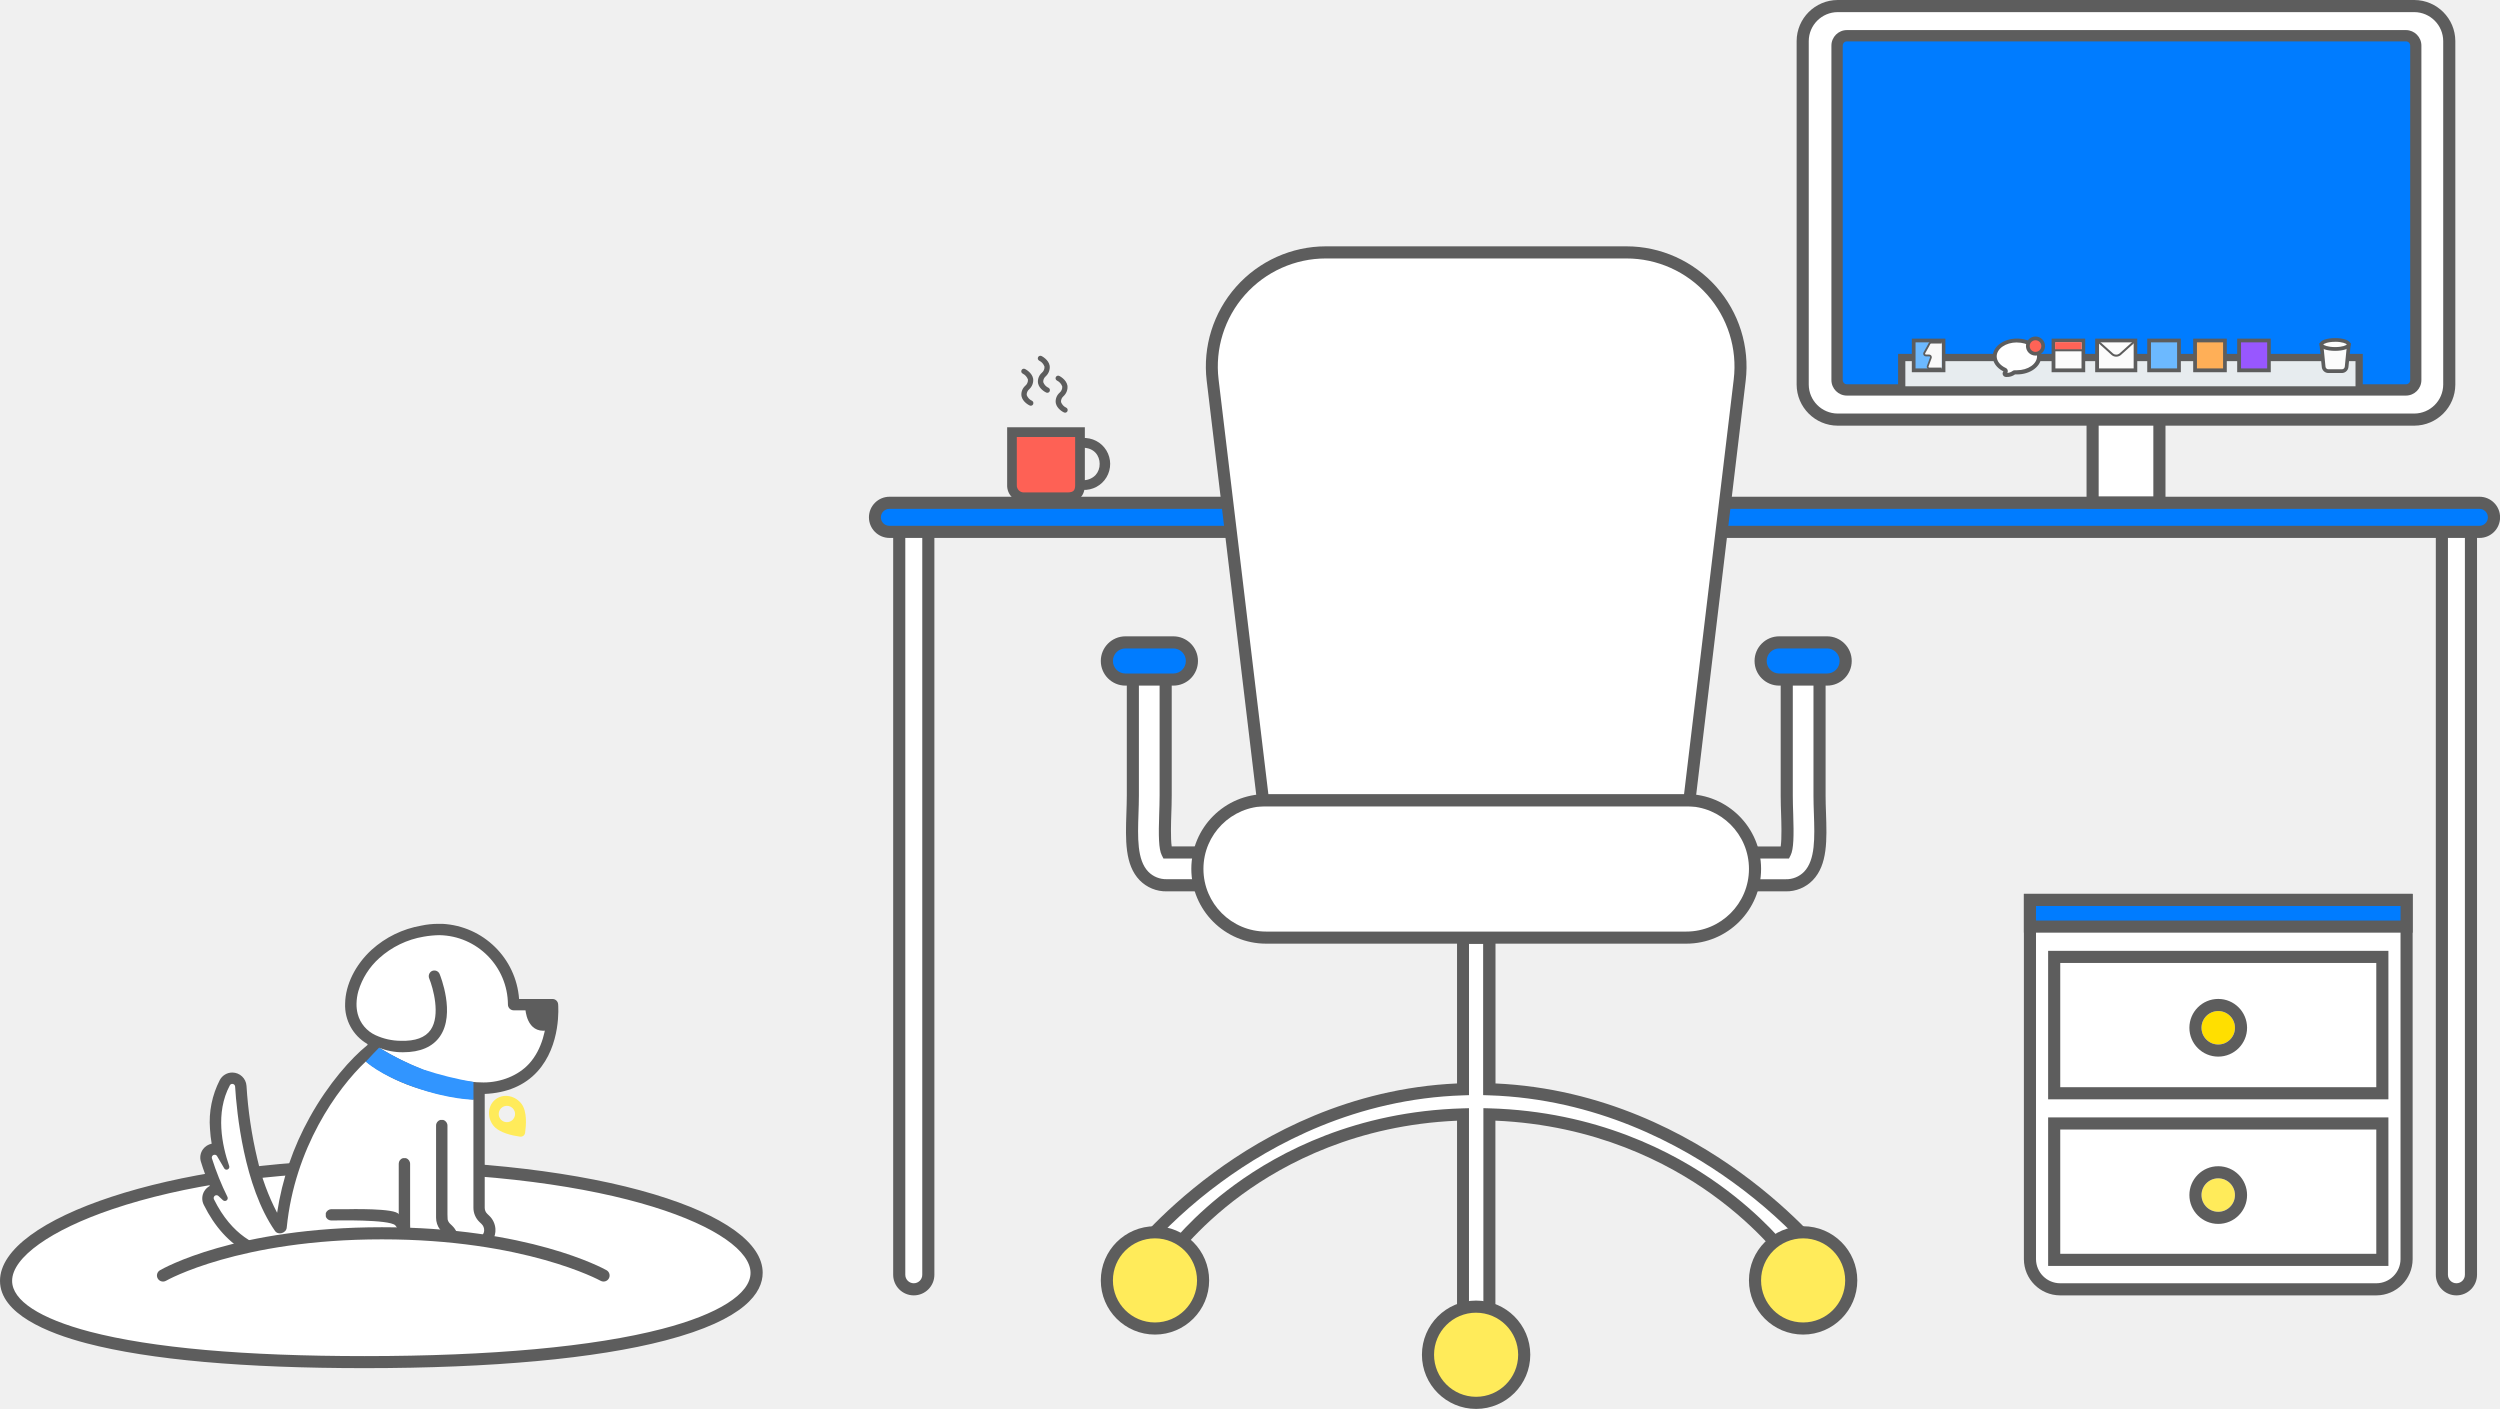
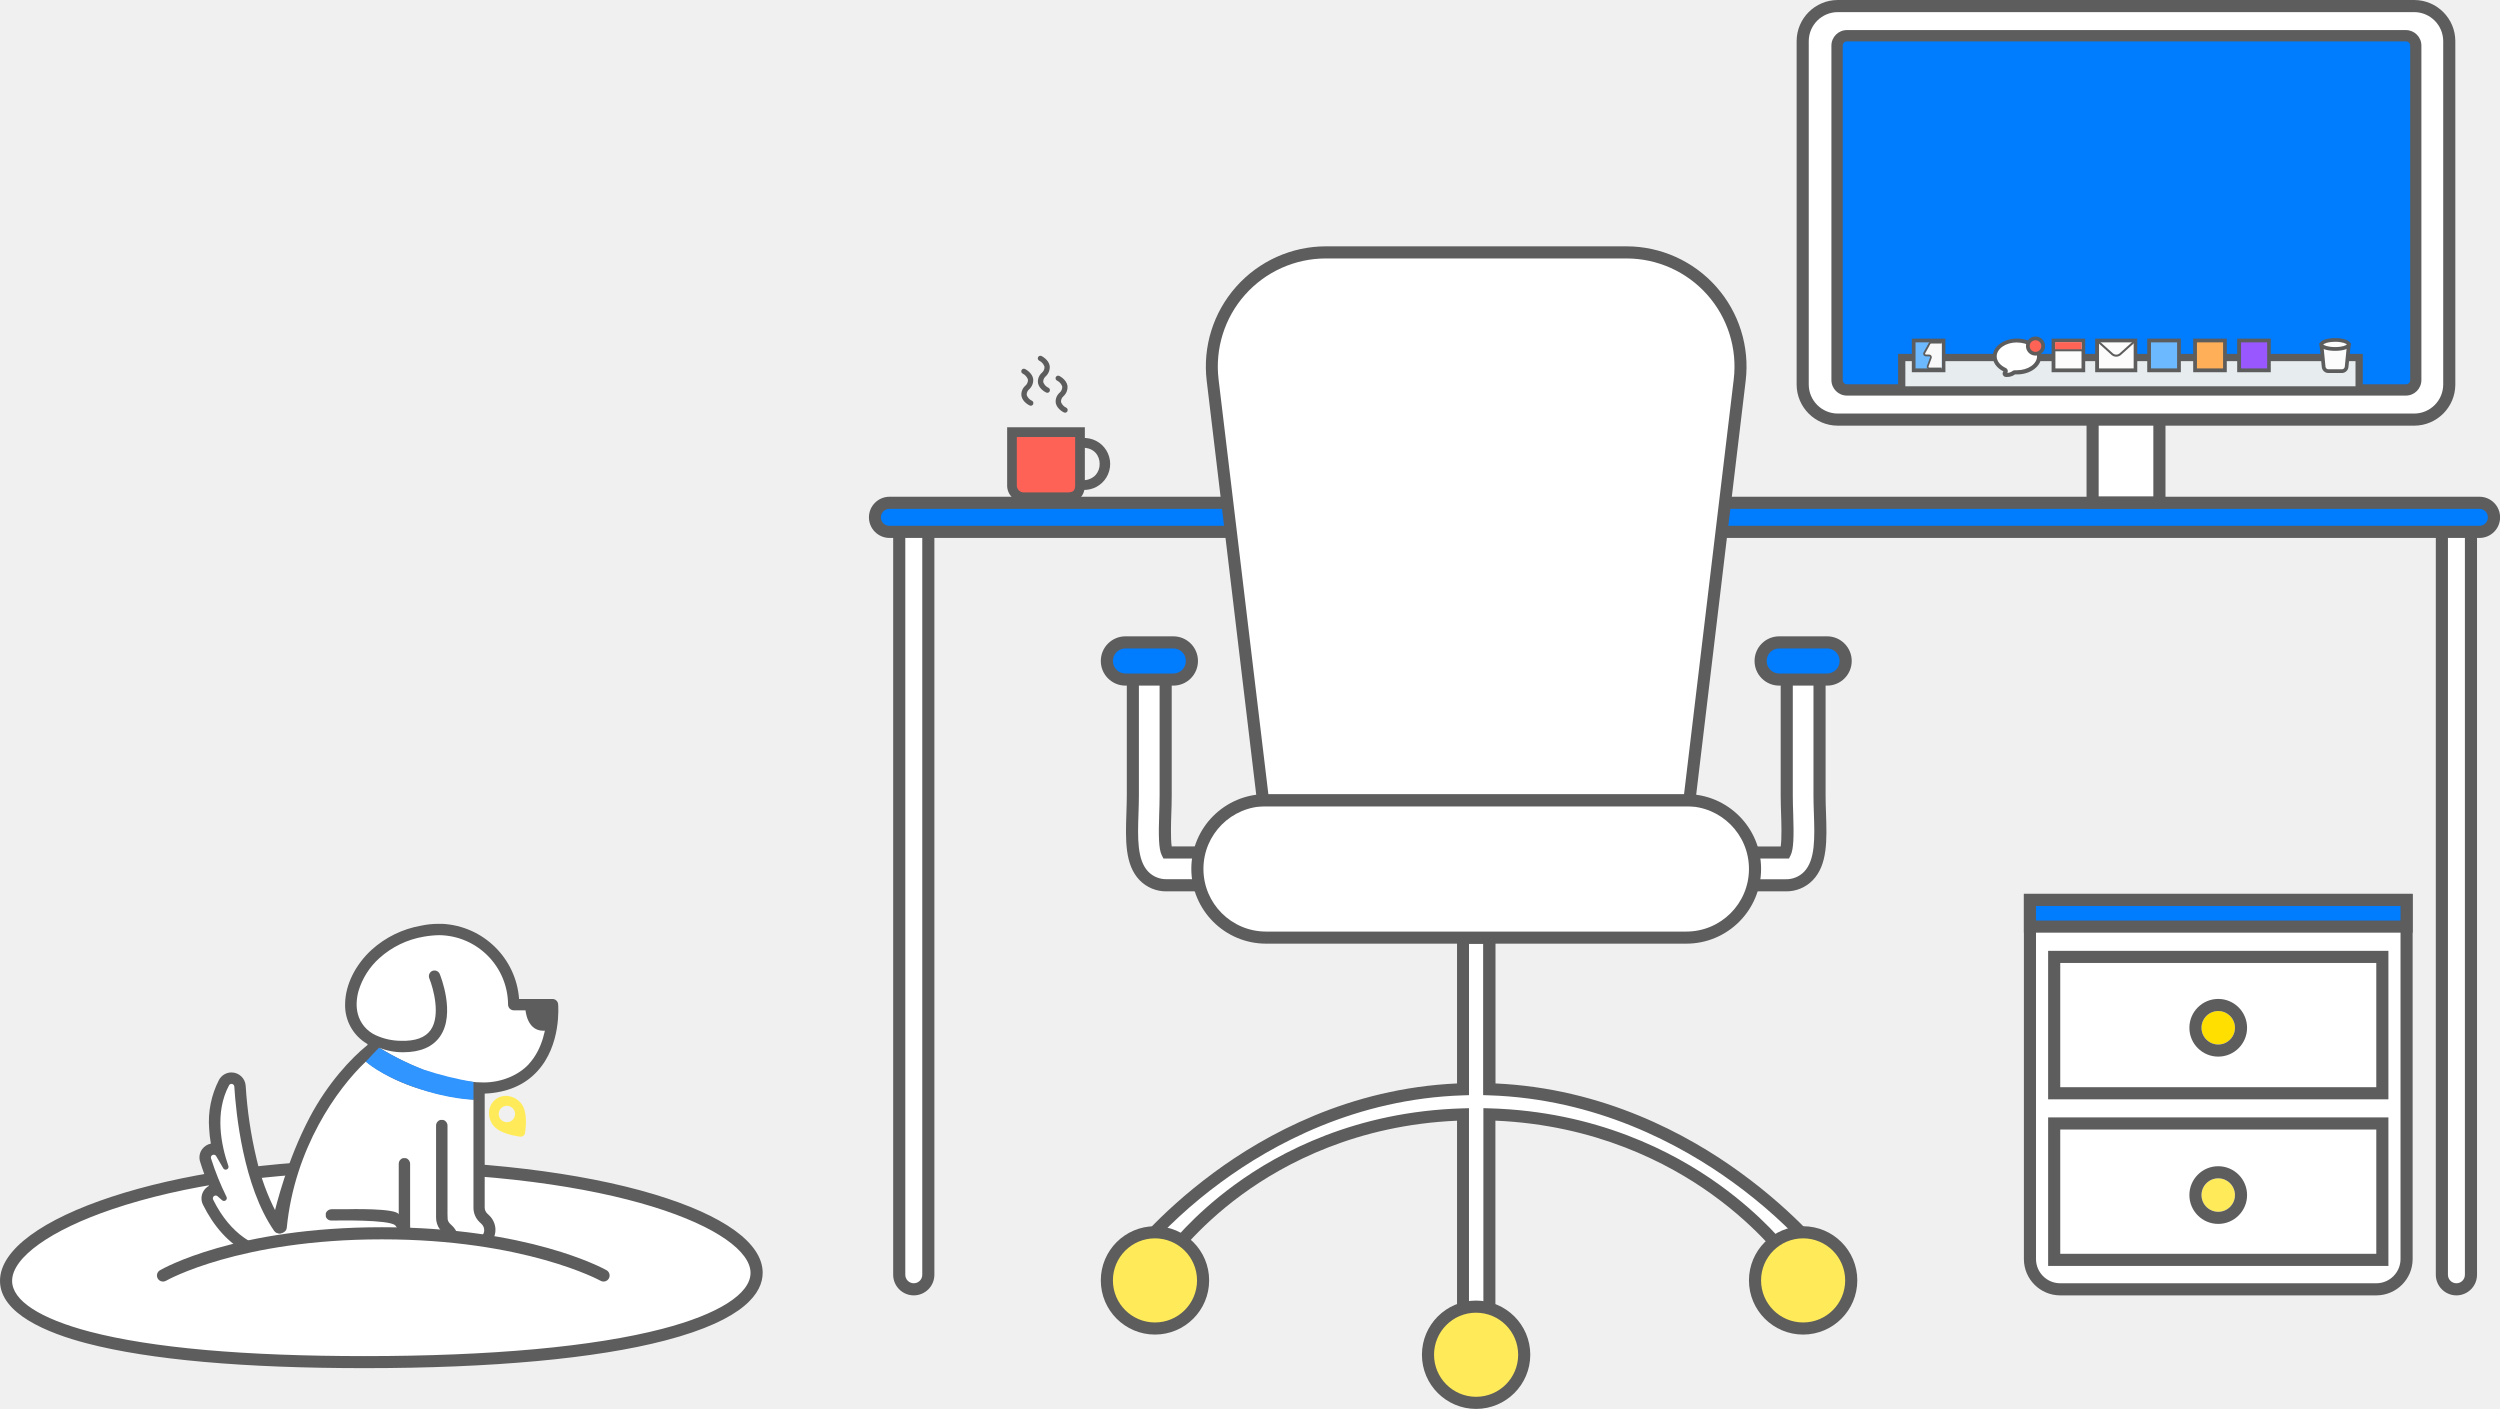
<svg xmlns="http://www.w3.org/2000/svg" viewBox="0 0 1031.43 581.28">
  <defs>
    <style>
      .a {
        fill: #fff;
      }

      .b {
        fill: #ffdf00;
      }

      .c {
        fill: #5d5d5d;
      }

      .d {
        fill: #ffeb5a;
      }

      .e {
        fill: #007cff;
      }

      .f {
        fill: #e7ecef;
      }

      .g {
        fill: #6cb9ff;
      }

      .h {
        fill: #f9f9f9;
      }

      .i {
        fill: #ffaf57;
      }

      .j {
        fill: #9857ff;
      }

      .k {
        fill: #fcfcfc;
      }

      .l {
        fill: #ff6356;
      }

      .m {
        fill: #fe6155;
      }

      .n {
        fill: #3195ff;
      }
    </style>
  </defs>
  <polygon class="a" points="846.75 533.25 981.75 532.75 993.75 522.5 993.89 378.29 838.47 378.29 838.47 525.25 846.75 533.25" />
  <g>
    <circle class="b" cx="915.18" cy="424.03" r="6.9" />
    <path class="c" d="M915.18,417.13a6.9,6.9,0,1,1-6.9,6.9,6.9,6.9,0,0,1,6.9-6.9m0-5a11.9,11.9,0,1,0,11.9,11.9,11.91,11.91,0,0,0-11.9-11.9h0Z" />
  </g>
  <g>
    <circle class="d" cx="915.18" cy="493.05" r="6.9" />
    <path class="c" d="M915.18,486.15a6.9,6.9,0,1,1-6.9,6.9,6.9,6.9,0,0,1,6.9-6.9m0-5a11.9,11.9,0,1,0,11.9,11.9,11.91,11.91,0,0,0-11.9-11.9h0Z" />
  </g>
  <g>
    <path class="a" d="M851.46,363.95h318a6,6,0,0,1,6,6v0a6,6,0,0,1-6,6h-318a0,0,0,0,1,0,0v-12a0,0,0,0,1,0,0Z" transform="translate(1383.4 -643.5) rotate(90)" />
    <path class="c" d="M1013.45,534.44a8.51,8.51,0,0,1-8.5-8.5V205.46h17V525.94A8.51,8.51,0,0,1,1013.45,534.44Zm-3.5-324V525.94a3.5,3.5,0,0,0,7,0V210.46h-7Z" />
  </g>
  <g>
    <path class="a" d="M215,363.95H533a6,6,0,0,1,6,6v0a6,6,0,0,1-6,6H215a0,0,0,0,1,0,0v-12a0,0,0,0,1,0,0Z" transform="translate(746.91 -7.02) rotate(90)" />
    <path class="c" d="M377,534.44a8.51,8.51,0,0,1-8.5-8.5V205.46h17V525.94A8.51,8.51,0,0,1,377,534.44Zm-3.5-324V525.94a3.5,3.5,0,0,0,7,0V210.46h-7Z" />
  </g>
  <g>
    <rect class="e" x="360.97" y="207.44" width="667.97" height="12" rx="6" ry="6" />
    <path class="c" d="M1022.93,221.94H367a8.5,8.5,0,1,1,0-17h656A8.5,8.5,0,1,1,1022.93,221.94Zm-656-12a3.5,3.5,0,1,0,0,7h656a3.5,3.5,0,1,0,0-7H367Z" />
  </g>
  <path class="c" d="M980.45,534.44H849.91A15,15,0,0,1,835,519.5V368.79H995.39V519.5A15,15,0,0,1,980.45,534.44ZM840,373.79V519.5a10,10,0,0,0,9.94,9.94H980.45a10,10,0,0,0,9.94-9.94V373.79H840Z" />
  <g>
    <g>
      <path class="a" d="M736.71,365.25H724.07a6.77,6.77,0,0,1,0-13.53h12.46c1.24-2.44,1-11,.79-15.69-0.09-2.57-.18-5.23-0.18-7.84V272.7a6.77,6.77,0,1,1,13.53,0v55.49c0,2.39.09,4.93,0.17,7.39,0.35,10.4.68,20.21-4.76,25.84A12.72,12.72,0,0,1,736.71,365.25Z" />
      <path class="c" d="M736.71,367.75H724.08a9.27,9.27,0,1,1,0-18.53h10.59c0.5-3.29.26-10.46,0.17-13.09-0.08-2.47-.18-5.25-0.18-7.93V272.7a9.27,9.27,0,1,1,18.53,0v55.49c0,2.37.08,4.88,0.17,7.3,0.37,10.94.71,21.27-5.47,27.67A15.17,15.17,0,0,1,736.71,367.75Zm-12.63-13.53a4.27,4.27,0,1,0,0,8.53h12.63a10.28,10.28,0,0,0,7.59-3.07c4.71-4.87,4.39-14.17,4.06-24-0.08-2.36-.17-5-0.17-7.47V272.7a4.27,4.27,0,1,0-8.53,0v55.49c0,2.6.09,5.34,0.17,7.75,0.29,8.8.21,14.38-1.06,16.9l-0.69,1.37h-14Z" />
    </g>
    <g>
      <path class="a" d="M494,365.25H481.37a12.72,12.72,0,0,1-9.39-3.83c-5.44-5.63-5.11-15.45-4.76-25.84,0.08-2.46.17-5,.17-7.39V272.7a6.77,6.77,0,1,1,13.53,0v55.49c0,2.61-.09,5.27-0.18,7.84-0.16,4.7-.44,13.24.79,15.69H494A6.77,6.77,0,1,1,494,365.25Z" />
      <path class="c" d="M494,367.75H481.37a15.17,15.17,0,0,1-11.18-4.59c-6.18-6.39-5.83-16.72-5.47-27.66,0.08-2.45.17-5,.17-7.31V272.7a9.27,9.27,0,1,1,18.53,0v55.49c0,2.68-.09,5.47-0.18,7.92-0.09,2.64-.33,9.81.17,13.1H494A9.27,9.27,0,1,1,494,367.75Zm-19.85-99.31a4.27,4.27,0,0,0-4.27,4.27v55.49c0,2.42-.09,5-0.17,7.46-0.33,9.86-.64,19.16,4.06,24a10.28,10.28,0,0,0,7.59,3.07H494a4.27,4.27,0,1,0,0-8.53H480l-0.69-1.37c-1.28-2.52-1.36-8.1-1.06-16.89,0.08-2.43.17-5.17,0.17-7.77V272.7A4.27,4.27,0,0,0,474.15,268.43Z" />
    </g>
    <g>
      <path class="a" d="M614.45,449.41V386.88H603.63v62.53C516.71,452.15,466,520.14,466,520.14h14.89s38.93-57.94,122.71-60.36v92.84h10.83V459.78c83.83,2.42,124.06,60.36,124.06,60.36H753.4S701.42,452.15,614.45,449.41Z" />
      <path class="c" d="M617,555.12H601.13V462.37c-41.19,1.78-70.86,17.43-88.62,30.39-19.68,14.37-29.42,28.64-29.51,28.78l-0.74,1.1h-21.2l3-4c0.53-.71,13.16-17.49,36.72-34.85C522.13,468,556.75,449,601.13,447V384.38H617V447c44.41,2,79.39,21,101.06,36.78,23.89,17.35,36.84,34.13,37.38,34.84l3.07,4H737.21l-0.75-1.07c-0.1-.14-10.16-14.42-30.17-28.8-18.05-13-48.08-28.62-89.33-30.4v92.75Zm-10.83-5H612V457.2l2.57,0.07c43.94,1.27,75.83,17.86,94.85,31.56,17.68,12.73,27.64,25.13,30.4,28.8H748a204.91,204.91,0,0,0-33.12-29.91c-21.47-15.57-56.34-34.42-100.56-35.82l-2.42-.08V389.38h-5.83v62.45l-2.42.08c-44.18,1.4-78.69,20.24-99.85,35.81a199,199,0,0,0-32.55,29.92h8.32c2.71-3.72,12.39-16.08,29.75-28.79,18.72-13.7,50.25-30.3,94.17-31.57l2.57-.07v92.92Z" />
    </g>
    <g>
      <circle class="d" cx="476.51" cy="528.26" r="19.85" />
      <path class="c" d="M476.51,550.61a22.35,22.35,0,1,1,22.35-22.35A22.37,22.37,0,0,1,476.51,550.61Zm0-39.7a17.35,17.35,0,1,0,17.35,17.35A17.37,17.37,0,0,0,476.51,510.91Z" />
    </g>
    <g>
      <circle class="d" cx="743.92" cy="528.26" r="19.85" />
      <path class="c" d="M743.92,550.61a22.35,22.35,0,1,1,22.35-22.35A22.37,22.37,0,0,1,743.92,550.61Zm0-39.7a17.35,17.35,0,1,0,17.35,17.35A17.37,17.37,0,0,0,743.92,510.91Z" />
    </g>
    <g>
      <rect class="a" x="494" y="330.13" width="230.07" height="56.71" rx="28.35" ry="28.35" />
      <path class="c" d="M695.72,389.33H522.36a30.85,30.85,0,1,1,0-61.71H695.72A30.85,30.85,0,1,1,695.72,389.33ZM522.36,332.63a25.85,25.85,0,1,0,0,51.71H695.72a25.85,25.85,0,1,0,0-51.71H522.36Z" />
    </g>
    <g>
      <path class="a" d="M697,330.13H521.07L500.31,156.79A47.07,47.07,0,0,1,547,104.13H671a47.07,47.07,0,0,1,46.74,52.67Z" />
      <path class="c" d="M699.23,332.63H518.85l-21-175.54A49.57,49.57,0,0,1,547,101.63H671a49.57,49.57,0,0,1,49.22,55.46Zm-175.94-5h171.5l20.5-171.13A44.57,44.57,0,0,0,671,106.63H547a44.57,44.57,0,0,0-44.25,49.87Z" />
    </g>
    <g>
      <circle class="d" cx="609.04" cy="558.94" r="19.85" />
      <path class="c" d="M609,581.28a22.35,22.35,0,1,1,22.35-22.35A22.37,22.37,0,0,1,609,581.28Zm0-39.7a17.35,17.35,0,1,0,17.35,17.35A17.37,17.37,0,0,0,609,541.59Z" />
    </g>
    <g>
      <rect class="e" x="456.66" y="265.03" width="35.08" height="15.34" rx="7.67" ry="7.67" />
      <path class="c" d="M484.08,282.87H464.33a10.17,10.17,0,0,1,0-20.34h19.75A10.17,10.17,0,0,1,484.08,282.87Zm-19.75-15.34a5.17,5.17,0,0,0,0,10.34h19.75a5.17,5.17,0,0,0,0-10.34H464.33Z" />
    </g>
    <g>
      <rect class="e" x="726.38" y="265.03" width="35.08" height="15.34" rx="7.67" ry="7.67" />
      <path class="c" d="M753.8,282.87H734.05a10.17,10.17,0,0,1,0-20.34H753.8A10.17,10.17,0,0,1,753.8,282.87Zm-19.75-15.34a5.17,5.17,0,0,0,0,10.34H753.8a5.17,5.17,0,0,0,0-10.34H734.05Z" />
    </g>
  </g>
  <g>
    <rect class="e" x="837.47" y="371.29" width="155.42" height="11" />
    <path class="c" d="M995.39,384.79H835v-16H995.39v16Zm-155.42-5H990.39v-6H840v6Z" />
  </g>
  <g>
    <rect class="a" x="863.35" y="172.29" width="27.57" height="35" />
    <path class="c" d="M893.41,209.79H860.85v-40h32.57v40Zm-27.57-5h22.57v-30H865.85v30Z" />
  </g>
  <path class="c" d="M985.39,453.55H845V392.29H985.39v61.26Zm-135.42-5H980.39V397.29H850v51.26Z" />
  <path class="c" d="M985.39,522.29H845V461H985.39v61.26Zm-135.42-5H980.39V466H850v51.26Z" />
  <g>
    <rect class="a" x="743.75" y="2.5" width="266.77" height="170.61" rx="14.44" ry="14.44" />
    <path class="c" d="M996.08,175.62H758.18a17,17,0,0,1-16.94-16.94V16.94A17,17,0,0,1,758.18,0H996.08A17,17,0,0,1,1013,16.94V158.68A17,17,0,0,1,996.08,175.62ZM758.18,5a12,12,0,0,0-11.94,11.94V158.68a12,12,0,0,0,11.94,11.94H996.08A12,12,0,0,0,1008,158.68V16.94A12,12,0,0,0,996.08,5H758.18Z" />
  </g>
  <g>
    <rect class="e" x="757.9" y="14.74" width="238.81" height="146.13" rx="4.07" ry="4.07" />
    <path class="c" d="M992.64,163.21H762a6.41,6.41,0,0,1-6.41-6.41v-138A6.41,6.41,0,0,1,762,12.41H992.64A6.41,6.41,0,0,1,999,18.82v138A6.41,6.41,0,0,1,992.64,163.21ZM762,17.07a1.74,1.74,0,0,0-1.74,1.74v138a1.74,1.74,0,0,0,1.74,1.74H992.64a1.74,1.74,0,0,0,1.74-1.74v-138a1.74,1.74,0,0,0-1.74-1.74H762Z" />
  </g>
  <g>
    <rect class="f" x="784.59" y="147.48" width="188.73" height="13.39" />
    <path class="c" d="M974.82,162.37H783.09V146H974.82v16.39Zm-188.73-3H971.82V149H786.09v10.39Z" />
  </g>
  <g>
    <g>
      <rect class="g" x="789.53" y="140.48" width="12.32" height="12.32" />
      <path class="c" d="M802.62,153.57H788.76V139.71h13.86v13.86ZM790.3,152h10.78V141.25H790.3V152Z" />
    </g>
    <g>
      <path class="h" d="M801.13,141.35H796.7a0.73,0.73,0,0,0-.65.4c-0.24.48-.79,1.53-2.1,3.79a0.73,0.73,0,0,0,.63,1.1h1.35a0.73,0.73,0,0,1,.68,1l-1.27,3.43a0.73,0.73,0,0,0,.68,1h5.1" />
      <path class="c" d="M801.13,152.42H796a1.11,1.11,0,0,1-1-1.5l1.27-3.43a0.34,0.34,0,0,0-.32-0.46h-1.35a1.12,1.12,0,0,1-1-1.67c1.3-2.26,1.85-3.3,2.08-3.77a1.12,1.12,0,0,1,1-.62h4.43v0.77H796.7a0.35,0.35,0,0,0-.31.19c-0.24.48-.79,1.54-2.11,3.82a0.34,0.34,0,0,0,0,.35,0.34,0.34,0,0,0,.3.17h1.35a1.11,1.11,0,0,1,1,1.5l-1.27,3.43a0.34,0.34,0,0,0,.32.46h5.1v0.77Z" />
    </g>
  </g>
  <g>
    <rect class="g" x="886.66" y="140.48" width="12.32" height="12.32" />
    <path class="c" d="M899.76,153.57H885.89V139.71h13.87v13.86ZM887.43,152h10.78V141.25H887.43V152Z" />
  </g>
  <g>
    <rect class="i" x="905.62" y="140.48" width="12.32" height="12.32" />
    <path class="c" d="M918.72,153.57H904.85V139.71h13.86v13.86ZM906.4,152h10.78V141.25H906.4V152Z" />
  </g>
  <g>
    <rect class="j" x="923.82" y="140.48" width="12.32" height="12.32" />
    <path class="c" d="M936.91,153.57H923V139.71h13.86v13.86ZM924.59,152h10.78V141.25H924.59V152Z" />
  </g>
  <g>
    <g>
      <rect class="k" x="847.2" y="140.48" width="12.32" height="12.32" />
      <path class="c" d="M860.3,153.57H846.43V139.71H860.3v13.86ZM848,152h10.78V141.25H848V152Z" />
    </g>
    <rect class="l" x="847.89" y="141.18" width="10.92" height="3.18" />
    <g>
      <line class="a" x1="847.26" y1="144.52" x2="859.43" y2="144.52" />
      <rect class="c" x="847.26" y="144.1" width="12.16" height="0.84" />
    </g>
  </g>
  <g>
    <g>
      <rect class="k" x="865.18" y="140.48" width="15.83" height="12.32" />
      <path class="c" d="M881.78,153.57H864.41V139.71h17.37v13.86ZM866,152h14.29V141.25H866V152Z" />
    </g>
    <path class="c" d="M873.09,147.16a2.92,2.92,0,0,1-1.8-.62l-6.39-5.75,0.56-.63,6.37,5.73a2.08,2.08,0,0,0,2.55,0l6.35-5.71,0.56,0.63-6.37,5.73A3,3,0,0,1,873.09,147.16Z" />
  </g>
  <g>
    <g>
      <path class="k" d="M966.2,153.13h-5.57a2,2,0,0,1-2-1.78l-0.89-9h11.29l-0.89,9A2,2,0,0,1,966.2,153.13Z" />
      <path class="c" d="M966.2,153.9h-5.57a2.74,2.74,0,0,1-2.73-2.48l-1-9.89h13l-1,9.89A2.74,2.74,0,0,1,966.2,153.9Zm-7.58-10.83,0.81,8.2a1.2,1.2,0,0,0,1.2,1.09h5.57a1.2,1.2,0,0,0,1.2-1.09l0.81-8.2h-9.59Z" />
    </g>
    <g>
      <ellipse class="k" cx="963.4" cy="142.12" rx="5.63" ry="1.86" />
      <path class="c" d="M963.4,144.75c-3.19,0-6.4-.81-6.4-2.63s3.22-2.63,6.4-2.63,6.4,0.81,6.4,2.63S966.59,144.75,963.4,144.75Zm0-3.73c-3.08,0-4.73.81-4.87,1.13,0.14,0.24,1.79,1.05,4.87,1.05s4.6-.75,4.85-1.09C968,141.77,966.36,141,963.4,141Z" />
    </g>
  </g>
  <g>
-     <g class="">
+     <g>
      <path class="a animated bounce" d="M832.09,140.48c-5,0-9.13,2.94-9.13,6.57,0,2.33,1.69,4.37,4.23,5.54a0.59,0.59,0,0,1,.12,1l0,0a0.59,0.59,0,0,0,.35,1.07,4.77,4.77,0,0,0,3.22-1,0.6,0.6,0,0,1,.41-0.13c0.28,0,.56,0,0.84,0,5,0,9.13-2.94,9.13-6.57S837.14,140.48,832.09,140.48Z" />
      <path class="c animated bounce" d="M827.86,155.53h-0.26a1.43,1.43,0,0,1-1.32-1,1.37,1.37,0,0,1,.28-1.31c-2.77-1.37-4.41-3.65-4.41-6.14,0-4.08,4.46-7.4,10-7.4s10,3.32,10,7.4-4.46,7.4-10,7.4l-0.81,0A5.53,5.53,0,0,1,827.86,155.53Zm-0.07-1.25h0Zm4.3-13c-4.58,0-8.31,2.58-8.31,5.75,0,1.92,1.4,3.71,3.75,4.79a1.44,1.44,0,0,1,.83,1.16,1.4,1.4,0,0,1-.2.87,3.85,3.85,0,0,0,2.17-.8,1.44,1.44,0,0,1,1-.3l0.79,0c4.58,0,8.31-2.58,8.31-5.75S836.68,141.3,832.09,141.3Z" />
    </g>
    <g>
      <circle class="l animated bounce" cx="839.79" cy="142.77" r="3.17" />
      <path class="c animated bounce" d="M839.79,146.71a3.94,3.94,0,1,1,3.94-3.94A3.94,3.94,0,0,1,839.79,146.71Zm0-6.33a2.4,2.4,0,1,0,2.4,2.4A2.4,2.4,0,0,0,839.79,140.38Z" />
    </g>
  </g>
  <g>
    <g>
      <path class="m" d="M445.58,178.29V200c0,2.63-.87,5.13-5.12,5.13H422.58a4.86,4.86,0,0,1-5.06-5.06V178.29h28.06Z" />
      <path class="c" d="M440.45,207.16H422.58a6.83,6.83,0,0,1-7.06-7.06V176.29h32.06V200C447.58,206.24,443.11,207.16,440.45,207.16Zm-20.94-26.87V200.1a2.87,2.87,0,0,0,3.06,3.06h17.88c2.64,0,3.13-1.05,3.13-3.12V180.29H419.51Z" />
    </g>
    <path class="c" d="M446.72,202.12l0-4A7,7,0,0,0,452,196a6.76,6.76,0,0,0,1.69-4.64c0-3.32-2.22-6.64-7-6.64h-0.1l0-4A10.72,10.72,0,1,1,446.72,202.12Z" />
  </g>
  <g>
    <path class="a" d="M151.66,481.12c-150,0-241.93,80.84-1.16,80.84S338.92,481.12,151.66,481.12Z" />
    <path class="c" d="M150.49,564.46c-50,0-88.6-3.44-114.6-10.21C19.52,550,0,542,0,528.44c0-26.08,72.29-49.83,151.66-49.83,45.93,0,87.89,5,118.16,14.11,28.92,8.69,44.84,20.19,44.84,32.39,0,8-7,19.28-40.23,27.94C245.82,560.52,203,564.46,150.49,564.46Zm1.16-80.84c-38.74,0-76.08,5.4-105.13,15.2C20.91,507.46,5,518.81,5,528.44c0,8.11,11.42,15.56,32.15,21,25.59,6.67,63.72,10.05,113.34,10.05,52,0,94.47-3.88,122.67-11.23,23.19-6,36.49-14.46,36.49-23.1C309.66,507.72,254.75,483.62,151.66,483.62Z" />
  </g>
-   <g>
+   <g class="watson">
    <rect class="c" x="219.52" y="414.36" width="9.38" height="7.74" rx="3.87" ry="3.87" />
-     <path class="a" d="M173.81,384h14.86l14.39,9.9,4.52,5.42,4.59,8.49v6.58H228.9l-3.24,17.71-6.14,10.38-13.75,6.84h-8.69l1,51.1,3.64,4.56-0.39,6.37-5.14,4.24-9.84-3.3-1.71,3.66-7.55,2.71-7.55-2.71-3.19-4.37-5.54,5.9H112.73L98.35,513,88.21,500.38l-0.88-8.65v-5.66l-2.66-8.24,4.48-5.67s-1.65-15.8-.71-15.92,5-10.76,5-10.76h5l4,27.15,7.78,25.7,5.66,8,5.9-28.52,7.55-17.3L148.34,438l5.19-7.78s-8.49-6.46-8.73-12,1.89-15.87,6.13-21.29S173.81,384,173.81,384Z" />
-     <g>
-       <path class="c" d="M230.27,414.29a2.34,2.34,0,0,0-2.34-2.14H214.16a33.51,33.51,0,0,0-31.6-31,2.36,2.36,0,0,0-.47,0h-1.29a33.45,33.45,0,0,0-7,.74,41,41,0,0,0-20.51,10c-6.72,6.17-10.79,14.44-10.9,22.14a18.39,18.39,0,0,0,9.09,16.63c0.46,0.29,0,.62-0.15.72-6.3,5.09-15.79,15.56-23.57,29.64a116.26,116.26,0,0,0-13.43,39.34,92.44,92.44,0,0,1-8.14-22.13A177.06,177.06,0,0,1,101.7,448a5.88,5.88,0,0,0-5.86-5.5h0a5.84,5.84,0,0,0-5.15,3.08,37.59,37.59,0,0,0-4.06,20.14,54.44,54.44,0,0,0,.7,6.14,5.94,5.94,0,0,0-3.56,2.26,5.78,5.78,0,0,0-.88,5.17,101.91,101.91,0,0,0,3.66,10,5.93,5.93,0,0,0-2.23,2.09,5.81,5.81,0,0,0-.26,5.67c4.51,9.1,10.53,15.74,17.9,19.72,6.2,3.35,15.9,3.71,16,3.71H151c0.25,0,.86,0,1.72,0,3.05,0,9.18-.32,12.93-3.77a10.12,10.12,0,0,0,1.17-1.27c0.11,0.18.22,0.36,0.34,0.53,1.47,2.12,4.34,4.65,9.72,4.65a18.08,18.08,0,0,0,7.32-1.63,8.07,8.07,0,0,0,3.61-3.15,13.63,13.63,0,0,0,4.47.7,18.08,18.08,0,0,0,7.32-1.63,8.1,8.1,0,0,0,4.8-7.93,8.27,8.27,0,0,0-2.6-5.45l-0.76-.73a3.42,3.42,0,0,1-1.06-2.47v-47c9.17-.41,16.46-3.49,21.68-9.19C231.64,431.23,230.33,415,230.27,414.29Zm-93.57,84.57a2.58,2.58,0,0,0-2.24,1.52l0,0-0.05.13,0,0.14,0,0.07q0,0.11,0,.22v0h0c0,0.05,0,.11,0,0.16s0,0.06,0,.09a2.42,2.42,0,0,0,0,.27s0,0.09,0,.13,0,0.08,0,.12l0,0.11a2.19,2.19,0,0,0,.07.22l0.05,0.14a2.21,2.21,0,0,0,.14.26l0.06,0.09a2.34,2.34,0,0,0,1.95,1h1.26c0.3,0,22.59-.5,25.14,2a4.41,4.41,0,0,1,1.17,3.48,5.24,5.24,0,0,1-1.66,4.08c-2.92,2.68-9.07,2.8-11.2,2.63H117.69a24.2,24.2,0,0,1-4.58-.15c-7-1.2-17.37-5.69-24.83-20.76a1.18,1.18,0,0,1,1.06-1.7,1.14,1.14,0,0,1,.76.3L92,495.19a1.14,1.14,0,0,0,.77.3,1.17,1.17,0,0,0,1.06-1.69,112.75,112.75,0,0,1-6.39-15.87,1.16,1.16,0,0,1,1.14-1.51,1.12,1.12,0,0,1,1,.6c0.92,1.63,1.92,3.35,2.92,5a1.12,1.12,0,0,0,1,.56A1.17,1.17,0,0,0,94.54,481c-2.92-8.42-5.77-21.93.28-33.2a1.13,1.13,0,0,1,1-.62,1.16,1.16,0,0,1,1.18,1.1c0.65,10.52,3.6,41.1,16.45,59.56,1.35,1.94,4.62.88,4.84-1.31,3.25-32.85,20.77-57.36,32.62-68.58a69.72,69.72,0,0,0,19.47,10.37,110.44,110.44,0,0,0,24.94,5.34v44.64a8.11,8.11,0,0,0,2.5,5.86l0.8,0.76a3.53,3.53,0,0,1,1.13,2.8,3.37,3.37,0,0,1-2,2.87,13.43,13.43,0,0,1-5.42,1.23,8.83,8.83,0,0,1-3.28-.53,8.09,8.09,0,0,0-2.5-5.59l-0.87-.83a3.43,3.43,0,0,1-1-1.8c0-.61-0.07-1.26-0.07-2V464.42a2.43,2.43,0,0,0-1.66-2.33l-0.2-.05h-0.05l-0.14,0H182l-0.18,0h-0.05l-0.2.05a2.34,2.34,0,0,0-1.66,2.24V502.4a8,8,0,0,0,.1,1.28,8.15,8.15,0,0,0,2.4,4.57l0.8,0.77a3.43,3.43,0,0,1,.63,4.33,3.35,3.35,0,0,1-1.52,1.32,13.43,13.43,0,0,1-5.42,1.23c-3.59,0-7.7-1.22-7.7-10.72v-25a2.43,2.43,0,0,0-1.66-2.33l-0.2-.05h-0.05l-0.14,0h-0.55l-0.18,0h-0.05l-0.2.05a2.34,2.34,0,0,0-1.66,2.24V501c-1-2.65-21.1-2.13-21.75-2.11h-6.06Zm81.52-59.93c-4.4,4.79-11.52,7.66-18.73,7.66s-15.23-1.78-23.59-4.73a114,114,0,0,1-19.52-9.62,25.47,25.47,0,0,0,9.9,1.89c7.11,0,12.24-2.21,15.25-6.57,6.47-9.38.11-25.06-.16-25.72a2.35,2.35,0,0,0-3.29-1.16,2.41,2.41,0,0,0-1,3c1.6,3.93,4.76,15.18.6,21.2-2.19,3.18-6.32,4.7-12.27,4.53a25.14,25.14,0,0,1-10.47-2.32,13.38,13.38,0,0,1-7.35-8.72,16,16,0,0,1-.5-4.31,20.59,20.59,0,0,1,.77-5.19,29.59,29.59,0,0,1,8.61-13.57,36.35,36.35,0,0,1,18.35-8.86,41.59,41.59,0,0,1,6.37-.62,28.8,28.8,0,0,1,28.37,28.63,2.38,2.38,0,0,0,2.37,2.38h11.66a2,2,0,0,1,2,2.12C225.31,424.06,223.93,432.72,218.23,438.93Z" />
-       <path class="c" d="M182.76,462l0.2,0.05" />
-       <path class="c" d="M181.79,462h0.05" />
-       <path class="c" d="M167.55,477.83l-0.2-.05" />
-       <path class="c" d="M182,462h0.13" />
-       <path class="c" d="M166.43,477.77h-0.05" />
-       <path class="c" d="M166.74,477.73h-0.13" />
-       <path class="c" d="M134.41,502.14a2.19,2.19,0,0,1-.07-0.22" />
-       <path class="c" d="M134.47,500.38l0,0" />
-       <path class="c" d="M134.6,502.54a2.21,2.21,0,0,1-.14-0.26" />
-       <path class="c" d="M167,477.73h-0.13" />
-       <path class="c" d="M134.28,501.56a2.42,2.42,0,0,1,0-.27" />
-       <path class="c" d="M134.33,500.78q0,0.11,0,.22" />
-       <path class="c" d="M182.27,462h0.13" />
-       <path class="c" d="M134.4,500.56l0,0.14" />
-       <path class="c" d="M134.3,501.69s0,0.08,0,.12" />
-     </g>
    <path class="d" d="M204.52,453.51c-3.35,2.54-3.62,7.37-1.05,10.77,2.39,3.15,8.17,4.29,11.1,4.67a1.85,1.85,0,0,0,2.07-1.57c0.43-2.92.91-8.79-1.47-11.95C212.63,452.07,207.87,451,204.52,453.51Zm7.07,8.4a3.37,3.37,0,1,1,.53-3.85A3.37,3.37,0,0,1,211.59,461.9Z" />
+     <path class="a" d="M212.52,415.25v-6.58l-4.59-8.49-4.52-5.42L189,384.85H174.17s-18.63,7.55-22.87,13-6.37,15.8-6.13,21.29,8.73,12,8.73,12l-5.19,7.78-19.1,22.57-7.55,17.3-5.9,28.52c1.26,3.57,3,7.48,3.07,11.08h42l5.54-5.9,3.19,4.37,7.55,2.71L185,516.8l1.71-3.66,9.84,3.3,5.14-4.24,0.39-6.37-3.64-4.56-1-51.1h8.69l13.75-6.84L226,433l3.24-17.71H212.52Z" />
+     <path class="a animation__tail-wag" d="M116.16,507.24l-5.66-8-7.78-25.7-4-27.15h-5s-4,10.64-5,10.76S89.51,473,89.51,473L85,478.72,87.69,487v5.66l0.88,8.65L98.7,513.85l14.39,4.48h6.13c0-3.61-1.81-7.52-3.07-11.08h0Z" />
+     <g>
+       <path class="c" d="M230.27,414.29a2.34,2.34,0,0,0-2.34-2.14H214.16a33.51,33.51,0,0,0-31.6-31,2.36,2.36,0,0,0-.47,0h-1.29a33.45,33.45,0,0,0-7,.74,41,41,0,0,0-20.51,10c-6.72,6.17-10.79,14.44-10.9,22.14a18.39,18.39,0,0,0,9.09,16.63c0.46,0.29,0,.62-0.15.72-6.3,5.09-16.08,15.4-23.57,29.64-9.47,18-13.72,36.29-14.6,39.38s-1.58,4.76.31,7.47c1.35,1.94,4.62.88,4.84-1.31,3.25-32.85,20.77-57.36,32.62-68.58a69.72,69.72,0,0,0,19.47,10.37,110.44,110.44,0,0,0,24.94,5.34v44.64a8.11,8.11,0,0,0,2.5,5.86l0.8,0.76a3.52,3.52,0,0,1,1.13,2.72,3.37,3.37,0,0,1-2,2.95,13.43,13.43,0,0,1-5.42,1.23,8.83,8.83,0,0,1-3.28-.53,8.09,8.09,0,0,0-2.5-5.59l-0.87-.83a3.43,3.43,0,0,1-1-1.8c0-.61-0.07-1.26-0.07-2V464.42a2.43,2.43,0,0,0-1.66-2.33l-0.2-.05h-0.05l-0.14,0H182l-0.18,0h-0.05l-0.2.05a2.34,2.34,0,0,0-1.66,2.24V502.4a8,8,0,0,0,.1,1.28,8.15,8.15,0,0,0,2.4,4.57l0.8,0.77a3.43,3.43,0,0,1,.63,4.33,3.35,3.35,0,0,1-1.52,1.32,13.43,13.43,0,0,1-5.42,1.23c-3.59,0-7.7-1.22-7.7-10.72v-25a2.43,2.43,0,0,0-1.66-2.33l-0.2-.05h-0.05l-0.14,0h-0.55l-0.18,0h-0.05l-0.2.05a2.34,2.34,0,0,0-1.66,2.24V501c-1-2.65-21.1-2.13-21.75-2.11h-6.06a2.58,2.58,0,0,0-2.24,1.52l0,0-0.05.13,0,0.14,0,0.07q0,0.11,0,.22v0h0c0,0.05,0,.11,0,0.16s0,0.06,0,.09a2.42,2.42,0,0,0,0,.27s0,0.09,0,.13,0,0.08,0,.12l0,0.11a2.18,2.18,0,0,0,.07.22l0.05,0.14a2.22,2.22,0,0,0,.14.26l0.06,0.09a2.34,2.34,0,0,0,1.95,1h1.26c0.3,0,22.59-.49,25.14,2a4.41,4.41,0,0,1,1.17,3.48,5.24,5.24,0,0,1-1.66,4.08c-2.92,2.68-9.07,2.8-11.2,2.63H117.69a24.2,24.2,0,0,1-4.58-.15,29.07,29.07,0,0,1-8.56-2.91l-1.41,4.52c6.18,2.82,14.75,3.14,14.84,3.14H151c0.25,0,.86,0,1.72,0,3.05,0,9.18-.32,12.93-3.77a10.12,10.12,0,0,0,1.17-1.27c0.11,0.18.22,0.36,0.34,0.53,1.47,2.12,4.34,4.65,9.72,4.65a18.08,18.08,0,0,0,7.32-1.63,8.07,8.07,0,0,0,3.61-3.15,13.63,13.63,0,0,0,4.47.7,18.08,18.08,0,0,0,7.32-1.63,8.09,8.09,0,0,0,4.81-7.74,8.41,8.41,0,0,0-2.69-5.71l-0.69-.66a3.42,3.42,0,0,1-1.06-2.47v-47c9.17-.41,16.46-3.49,21.68-9.19C231.64,431.23,230.33,415,230.27,414.29Zm-12,24.64c-4.4,4.79-11.52,7.66-18.73,7.66s-15.23-1.78-23.59-4.73a114,114,0,0,1-19.52-9.62,25.47,25.47,0,0,0,9.9,1.89c7.11,0,12.24-2.21,15.25-6.57,6.47-9.38.11-25.06-.16-25.72a2.35,2.35,0,0,0-3.29-1.16,2.41,2.41,0,0,0-1,3c1.6,3.93,4.76,15.18.6,21.2-2.19,3.18-6.32,4.7-12.27,4.53a25.14,25.14,0,0,1-10.47-2.32,13.38,13.38,0,0,1-7.35-8.72,16,16,0,0,1-.5-4.31,20.59,20.59,0,0,1,.77-5.19,29.59,29.59,0,0,1,8.61-13.57,36.35,36.35,0,0,1,18.35-8.86,41.58,41.58,0,0,1,6.37-.62,28.8,28.8,0,0,1,28.37,28.63,2.38,2.38,0,0,0,2.37,2.38h11.66a2,2,0,0,1,2,2.12C225.31,424.06,223.93,432.72,218.23,438.93Z" />
+       <path class="c animation__tail-wag" d="M112.77,515.7c-7-1.2-17.37-5.69-24.83-20.76a1.18,1.18,0,0,1,1.06-1.7,1.14,1.14,0,0,1,.76.3l1.86,1.64a1.14,1.14,0,0,0,.77.3,1.17,1.17,0,0,0,1.06-1.69,112.76,112.76,0,0,1-6.39-15.87,1.16,1.16,0,0,1,1.14-1.51,1.12,1.12,0,0,1,1,.6c0.92,1.63,1.92,3.35,2.92,5a1.12,1.12,0,0,0,1,.56A1.17,1.17,0,0,0,94.21,481c-2.92-8.42-5.77-21.93.28-33.2a1.13,1.13,0,0,1,1-.62,1.16,1.16,0,0,1,1.18,1.1c0.65,10.52,3.6,41.1,16.45,59.56a2.55,2.55,0,0,0,3.06.82A73.25,73.25,0,0,0,114,500.3v0a92.44,92.44,0,0,1-8.14-22.13,177.06,177.06,0,0,1-4.5-30.21,5.88,5.88,0,0,0-5.86-5.5h0a5.84,5.84,0,0,0-5.15,3.08,37.6,37.6,0,0,0-4.06,20.14,54.45,54.45,0,0,0,.7,6.14,5.94,5.94,0,0,0-3.56,2.26,5.78,5.78,0,0,0-.88,5.17,101.91,101.91,0,0,0,3.66,10A5.93,5.93,0,0,0,84,491.35a5.81,5.81,0,0,0-.26,5.67c4.51,9.1,10.53,15.74,17.9,19.72,6.2,3.35,15.9,3.71,16,3.71h0.08c-0.09-1.53-.23-3.07-0.4-4.6A23.82,23.82,0,0,1,112.77,515.7Z" />
+     </g>
    <path class="n" d="M195.34,453.67V446.4a144.66,144.66,0,0,1-20.7-5.14,112.87,112.87,0,0,1-18.26-9s-0.38.35-2.38,2.45-3.07,3.27-3.07,3.27,5.3,5.36,20.06,10.58S195.34,453.67,195.34,453.67Z" />
    <path class="c" d="M216.76,416.21s0.36,10.21,8.84,8.95l3.3-6.93L225,414.36Z" />
  </g>
  <g>
    <path class="a" d="M67.25,526.23s29.93-17.41,90.33-17.41S249,526.23,249,526.23" />
    <path class="c" d="M249,528.73a2.49,2.49,0,0,1-1.22-.32c-0.3-.17-31.27-17.09-90.19-17.09S68.8,528.22,68.51,528.4A2.5,2.5,0,1,1,66,524.07c1.25-.72,31.21-17.75,91.59-17.75s91.35,17,92.64,17.73A2.5,2.5,0,0,1,249,528.73Z" />
  </g>
  <path class="c workspace__steam workspace__steam--1" d="M426.34,166.34a1.33,1.33,0,0,1-.1.46,1.07,1.07,0,0,1-1.41.5c-0.31-.14-2.93-1.45-3.4-3.9a4.77,4.77,0,0,1,1.58-4.25,3.07,3.07,0,0,0,1.1-2.55,4.36,4.36,0,0,0-2.2-2.47,1.06,1.06,0,0,1,1-1.89c0.12,0.06,2.9,1.47,3.34,4a5.09,5.09,0,0,1-1.66,4.38,2.88,2.88,0,0,0-1,2.37,4.16,4.16,0,0,0,2.22,2.37A1.07,1.07,0,0,1,426.34,166.34Z" />
  <path class="c workspace__steam workspace__steam--2" d="M440.49,169.21a1.33,1.33,0,0,1-.1.46,1.07,1.07,0,0,1-1.41.5c-0.31-.14-2.93-1.45-3.4-3.9a4.77,4.77,0,0,1,1.58-4.25,3.07,3.07,0,0,0,1.1-2.55,4.36,4.36,0,0,0-2.2-2.47,1.06,1.06,0,0,1,1-1.89c0.12,0.06,2.9,1.47,3.34,4a5.09,5.09,0,0,1-1.66,4.38,2.88,2.88,0,0,0-1,2.37,4.16,4.16,0,0,0,2.22,2.37A1.07,1.07,0,0,1,440.49,169.21Z" />
  <path class="c workspace__steam workspace__steam--3" d="M433.16,161a1.33,1.33,0,0,1-.1.46,1.07,1.07,0,0,1-1.41.5c-0.31-.14-2.93-1.45-3.4-3.9a4.77,4.77,0,0,1,1.58-4.25,3.07,3.07,0,0,0,1.1-2.55,4.36,4.36,0,0,0-2.2-2.47,1.06,1.06,0,1,1,1-1.89c0.12,0.06,2.9,1.47,3.34,4a5.09,5.09,0,0,1-1.66,4.38,2.88,2.88,0,0,0-1,2.37,4.16,4.16,0,0,0,2.22,2.37A1.07,1.07,0,0,1,433.16,161Z" />
</svg>
